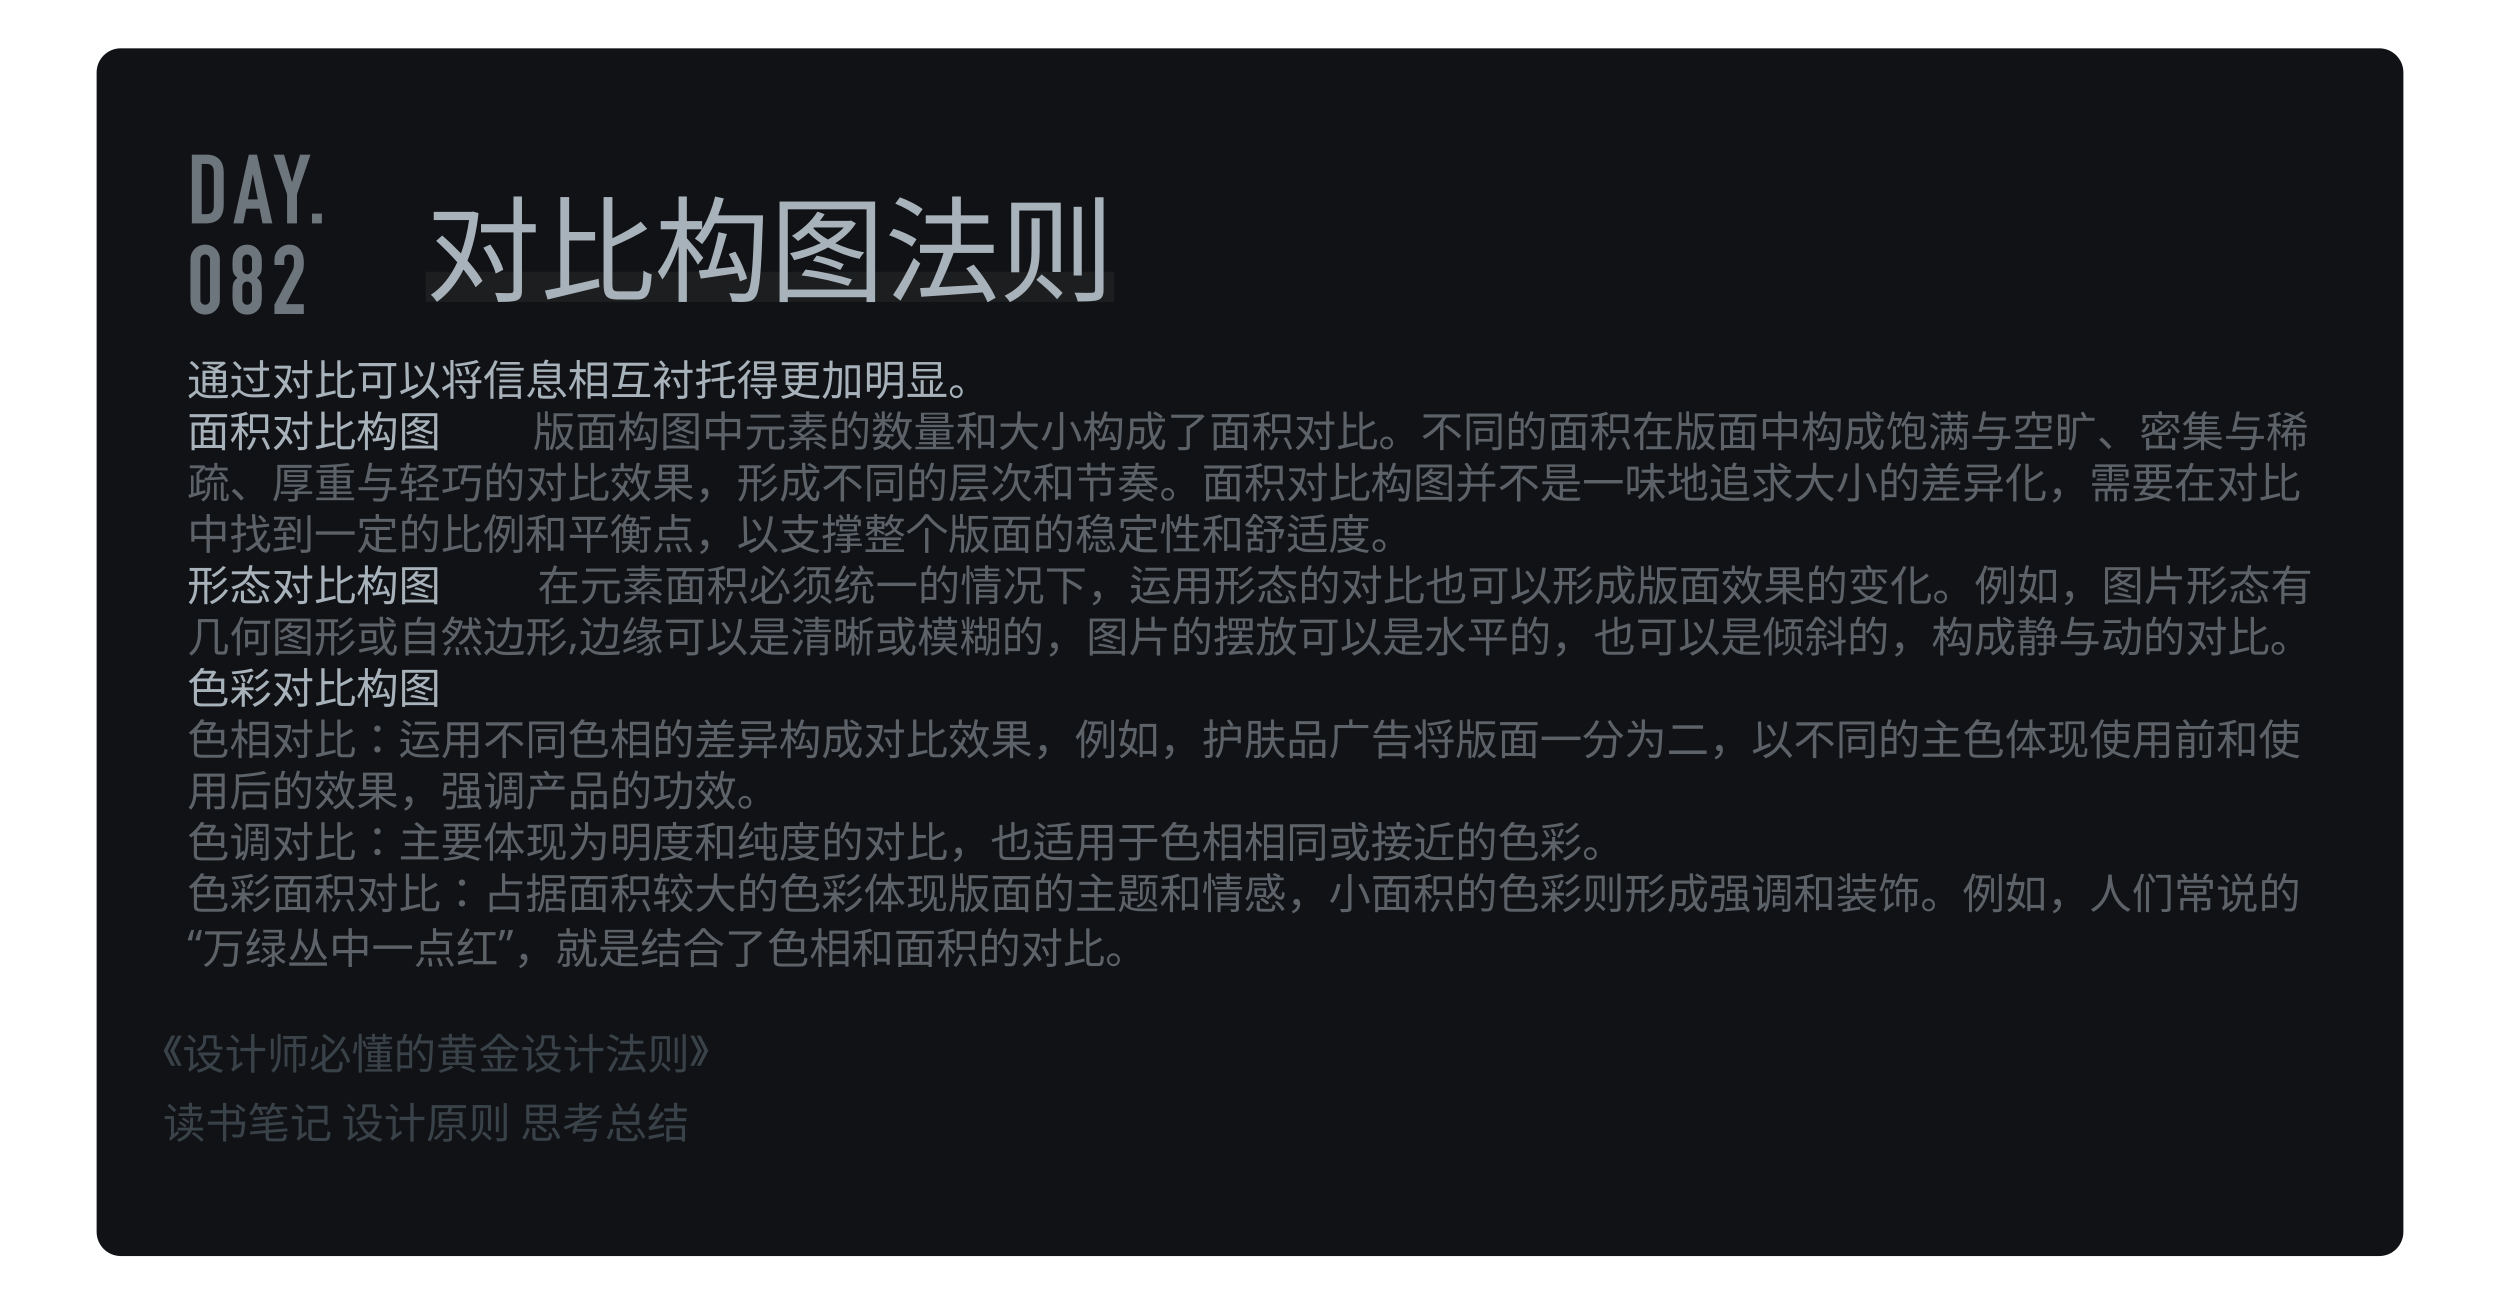
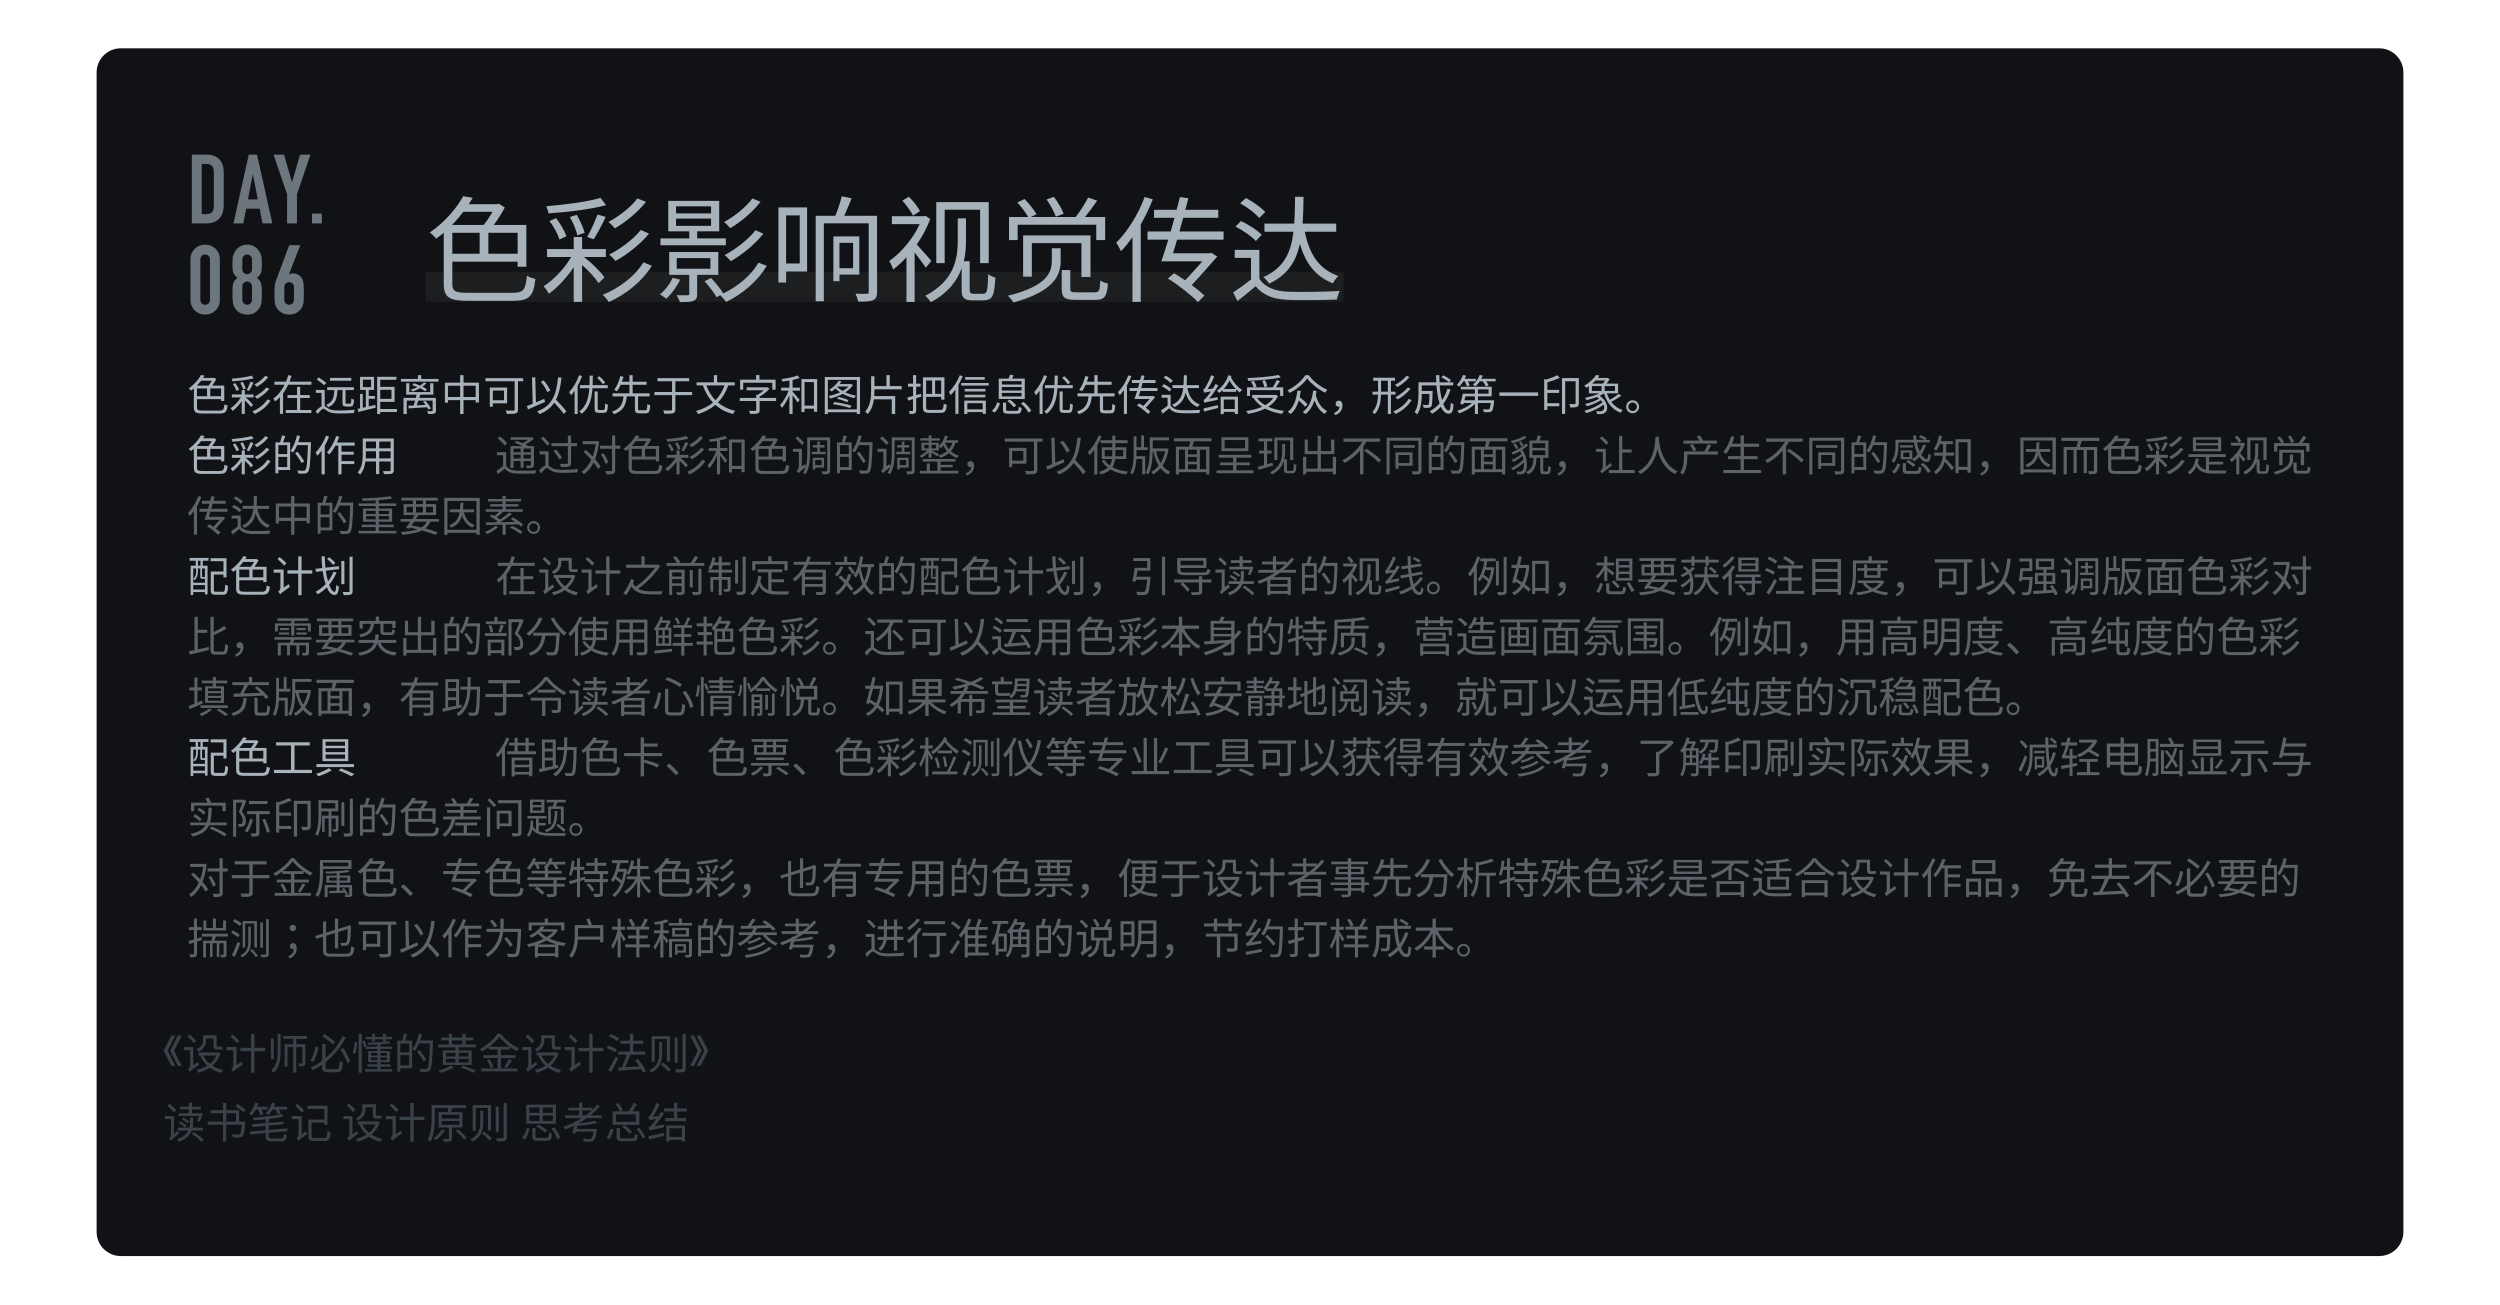
<svg xmlns="http://www.w3.org/2000/svg" width="828px" height="432px" viewBox="0 0 828 432" version="1.1">
-   <g id="82" stroke="none" stroke-width="1" fill="none" fill-rule="evenodd">
+   <g id="86" stroke="none" stroke-width="1" fill="none" fill-rule="evenodd">
    <g id="编组" transform="translate(32, 16)">
      <rect id="矩形" fill="#101216" x="0" y="0" width="764" height="400" rx="8" />
-       <path d="M31.536,58 L31.536,35.216 L36.368,35.216 C38.245,35.216 39.669,35.728 40.64,36.752 C41.611,37.776 42.096,39.227 42.096,41.104 L42.096,51.76 C42.096,53.893 41.579,55.467 40.544,56.48 C39.509,57.493 38.021,58 36.08,58 L31.536,58 Z M34.8,38.288 L34.8,54.928 L36.304,54.928 C37.221,54.928 37.872,54.699 38.256,54.24 C38.64,53.781 38.832,53.061 38.832,52.08 L38.832,41.104 C38.832,40.208 38.651,39.515 38.288,39.024 C37.925,38.533 37.264,38.288 36.304,38.288 L34.8,38.288 Z M53.376,50.032 L51.776,41.776 L51.712,41.776 L50.112,50.032 L53.376,50.032 Z M45.312,58 L50.4,35.216 L53.12,35.216 L58.208,58 L54.944,58 L53.984,53.104 L49.536,53.104 L48.576,58 L45.312,58 Z M63.088,58 L63.088,48.368 L58.608,35.216 L62.064,35.216 L64.688,44.272 L64.752,44.272 L67.376,35.216 L70.832,35.216 L66.352,48.368 L66.352,58 L63.088,58 Z M71.328,58 L71.328,54.736 L74.592,54.736 L74.592,58 L71.328,58 Z M31.088,69.92 C31.088,69.152 31.221,68.469 31.488,67.872 C31.755,67.275 32.112,66.763 32.56,66.336 C33.008,65.909 33.525,65.584 34.112,65.36 C34.699,65.136 35.312,65.024 35.952,65.024 C36.592,65.024 37.205,65.136 37.792,65.36 C38.379,65.584 38.896,65.909 39.344,66.336 C39.792,66.763 40.149,67.275 40.416,67.872 C40.683,68.469 40.816,69.152 40.816,69.92 L40.816,83.296 C40.816,84.064 40.683,84.747 40.416,85.344 C40.149,85.941 39.792,86.453 39.344,86.88 C38.896,87.307 38.379,87.632 37.792,87.856 C37.205,88.08 36.592,88.192 35.952,88.192 C35.312,88.192 34.699,88.08 34.112,87.856 C33.525,87.632 33.008,87.307 32.56,86.88 C32.112,86.453 31.755,85.941 31.488,85.344 C31.221,84.747 31.088,84.064 31.088,83.296 L31.088,69.92 Z M34.352,83.296 C34.352,83.765 34.501,84.155 34.8,84.464 C35.099,84.773 35.483,84.928 35.952,84.928 C36.421,84.928 36.805,84.773 37.104,84.464 C37.403,84.155 37.552,83.765 37.552,83.296 L37.552,69.92 C37.552,69.451 37.403,69.061 37.104,68.752 C36.805,68.443 36.421,68.288 35.952,68.288 C35.483,68.288 35.099,68.443 34.8,68.752 C34.501,69.061 34.352,69.451 34.352,69.92 L34.352,83.296 Z M51.456,69.888 C51.456,69.44 51.296,69.061 50.976,68.752 C50.656,68.443 50.283,68.288 49.856,68.288 C49.429,68.288 49.056,68.443 48.736,68.752 C48.416,69.061 48.256,69.44 48.256,69.888 L48.256,73.216 C48.256,73.664 48.416,74.043 48.736,74.352 C49.056,74.661 49.429,74.816 49.856,74.816 C50.283,74.816 50.656,74.661 50.976,74.352 C51.296,74.043 51.456,73.664 51.456,73.216 L51.456,69.888 Z M44.993,71.5 L44.992,71.168 C44.992,70.549 45.013,70.021 45.056,69.584 C45.099,69.147 45.173,68.768 45.28,68.448 C45.387,68.128 45.509,67.84 45.648,67.584 C45.787,67.328 45.963,67.061 46.176,66.784 C46.603,66.229 47.136,65.797 47.776,65.488 C48.416,65.179 49.109,65.024 49.856,65.024 C50.603,65.024 51.296,65.179 51.936,65.488 C52.576,65.797 53.109,66.229 53.536,66.784 C53.749,67.061 53.931,67.328 54.08,67.584 C54.229,67.84 54.357,68.128 54.464,68.448 C54.571,68.768 54.64,69.147 54.672,69.584 C54.704,70.021 54.72,70.549 54.72,71.168 L54.716,71.815 C54.712,72.223 54.702,72.583 54.688,72.896 C54.667,73.365 54.603,73.781 54.496,74.144 C54.389,74.507 54.224,74.832 54,75.12 C53.776,75.408 53.472,75.712 53.088,76.032 C53.472,76.331 53.776,76.629 54,76.928 C54.224,77.227 54.389,77.579 54.496,77.984 C54.603,78.389 54.667,78.885 54.688,79.472 L54.71,80.3 C54.717,80.7 54.72,81.144 54.72,81.632 L54.716,82.205 C54.71,82.658 54.695,83.048 54.672,83.376 C54.64,83.835 54.592,84.235 54.528,84.576 C54.464,84.917 54.373,85.205 54.256,85.44 C54.139,85.675 53.995,85.92 53.824,86.176 C53.461,86.731 52.949,87.205 52.288,87.6 C51.627,87.995 50.816,88.192 49.856,88.192 C48.896,88.192 48.085,87.995 47.424,87.6 C46.763,87.205 46.251,86.731 45.888,86.176 C45.717,85.92 45.573,85.675 45.456,85.44 C45.339,85.205 45.248,84.917 45.184,84.576 C45.12,84.235 45.072,83.835 45.04,83.376 L45.016,82.953 C45.003,82.651 44.996,82.308 44.993,81.926 L44.995,80.933 C44.999,80.378 45.009,79.891 45.024,79.472 C45.045,78.885 45.109,78.389 45.216,77.984 C45.323,77.579 45.488,77.227 45.712,76.928 C45.936,76.629 46.24,76.331 46.624,76.032 C46.24,75.712 45.936,75.408 45.712,75.12 C45.488,74.832 45.323,74.507 45.216,74.144 C45.109,73.781 45.045,73.365 45.024,72.896 L45.006,72.391 C44.999,72.121 44.995,71.824 44.993,71.5 L44.993,71.5 Z M51.456,78.848 C51.456,78.4 51.296,78.021 50.976,77.712 C50.656,77.403 50.283,77.248 49.856,77.248 C49.429,77.248 49.056,77.403 48.736,77.712 C48.416,78.021 48.256,78.4 48.256,78.848 L48.256,83.328 C48.256,83.776 48.416,84.155 48.736,84.464 C49.056,84.773 49.429,84.928 49.856,84.928 C50.283,84.928 50.656,84.773 50.976,84.464 C51.296,84.155 51.456,83.776 51.456,83.328 L51.456,78.848 Z M58.896,88 L58.896,84.928 L64.784,73.824 C65.083,73.269 65.253,72.784 65.296,72.368 C65.339,71.952 65.36,71.435 65.36,70.816 C65.36,70.539 65.355,70.245 65.344,69.936 C65.333,69.627 65.275,69.355 65.168,69.12 C65.061,68.885 64.901,68.688 64.688,68.528 C64.475,68.368 64.165,68.288 63.76,68.288 C63.269,68.288 62.88,68.427 62.592,68.704 C62.304,68.981 62.16,69.387 62.16,69.92 L62.16,71.776 L58.896,71.776 L58.896,69.984 C58.896,69.301 59.024,68.661 59.28,68.064 C59.536,67.467 59.888,66.944 60.336,66.496 C60.763,66.048 61.275,65.691 61.872,65.424 C62.469,65.157 63.109,65.024 63.792,65.024 C64.645,65.024 65.376,65.179 65.984,65.488 C66.592,65.797 67.099,66.219 67.504,66.752 C67.888,67.285 68.171,67.893 68.352,68.576 C68.533,69.259 68.624,69.984 68.624,70.752 L68.62,71.276 C68.616,71.606 68.606,71.895 68.592,72.144 C68.571,72.517 68.528,72.875 68.464,73.216 C68.4,73.557 68.293,73.899 68.144,74.24 L67.977,74.606 C67.854,74.867 67.707,75.161 67.536,75.488 L62.736,84.736 L68.624,84.736 L68.624,88 L58.896,88 Z" id="DAY.082" fill="#6E767D" fill-rule="nonzero" />
+       <path d="M31.536,58 L31.536,35.216 L36.368,35.216 C38.245,35.216 39.669,35.728 40.64,36.752 C41.611,37.776 42.096,39.227 42.096,41.104 L42.096,51.76 C42.096,53.893 41.579,55.467 40.544,56.48 C39.509,57.493 38.021,58 36.08,58 L31.536,58 Z M34.8,38.288 L34.8,54.928 L36.304,54.928 C37.221,54.928 37.872,54.699 38.256,54.24 C38.64,53.781 38.832,53.061 38.832,52.08 L38.832,41.104 C38.832,40.208 38.651,39.515 38.288,39.024 C37.925,38.533 37.264,38.288 36.304,38.288 L34.8,38.288 Z M53.376,50.032 L51.776,41.776 L51.712,41.776 L50.112,50.032 L53.376,50.032 Z M45.312,58 L50.4,35.216 L53.12,35.216 L58.208,58 L54.944,58 L53.984,53.104 L49.536,53.104 L48.576,58 L45.312,58 Z M63.088,58 L63.088,48.368 L58.608,35.216 L62.064,35.216 L64.688,44.272 L64.752,44.272 L67.376,35.216 L70.832,35.216 L66.352,48.368 L66.352,58 L63.088,58 Z M71.328,58 L71.328,54.736 L74.592,54.736 L74.592,58 L71.328,58 Z M31.088,69.92 C31.088,69.152 31.221,68.469 31.488,67.872 C31.755,67.275 32.112,66.763 32.56,66.336 C33.008,65.909 33.525,65.584 34.112,65.36 C34.699,65.136 35.312,65.024 35.952,65.024 C36.592,65.024 37.205,65.136 37.792,65.36 C38.379,65.584 38.896,65.909 39.344,66.336 C39.792,66.763 40.149,67.275 40.416,67.872 C40.683,68.469 40.816,69.152 40.816,69.92 L40.816,83.296 C40.816,84.064 40.683,84.747 40.416,85.344 C40.149,85.941 39.792,86.453 39.344,86.88 C38.896,87.307 38.379,87.632 37.792,87.856 C37.205,88.08 36.592,88.192 35.952,88.192 C35.312,88.192 34.699,88.08 34.112,87.856 C33.525,87.632 33.008,87.307 32.56,86.88 C32.112,86.453 31.755,85.941 31.488,85.344 C31.221,84.747 31.088,84.064 31.088,83.296 L31.088,69.92 Z M34.352,83.296 C34.352,83.765 34.501,84.155 34.8,84.464 C35.099,84.773 35.483,84.928 35.952,84.928 C36.421,84.928 36.805,84.773 37.104,84.464 C37.403,84.155 37.552,83.765 37.552,83.296 L37.552,69.92 C37.552,69.451 37.403,69.061 37.104,68.752 C36.805,68.443 36.421,68.288 35.952,68.288 C35.483,68.288 35.099,68.443 34.8,68.752 C34.501,69.061 34.352,69.451 34.352,69.92 L34.352,83.296 Z M49.856,65.024 C50.603,65.024 51.296,65.179 51.936,65.488 C52.576,65.797 53.109,66.229 53.536,66.784 C53.749,67.061 53.931,67.328 54.08,67.584 C54.229,67.84 54.357,68.128 54.464,68.448 C54.571,68.768 54.64,69.147 54.672,69.584 C54.704,70.021 54.72,70.549 54.72,71.168 L54.716,71.815 C54.712,72.223 54.702,72.583 54.688,72.896 C54.667,73.365 54.603,73.781 54.496,74.144 C54.389,74.507 54.224,74.832 54,75.12 C53.776,75.408 53.472,75.712 53.088,76.032 C53.472,76.331 53.776,76.629 54,76.928 C54.224,77.227 54.389,77.579 54.496,77.984 C54.603,78.389 54.667,78.885 54.688,79.472 L54.71,80.3 C54.717,80.7 54.72,81.144 54.72,81.632 L54.716,82.205 C54.71,82.658 54.695,83.048 54.672,83.376 C54.64,83.835 54.592,84.235 54.528,84.576 C54.464,84.917 54.373,85.205 54.256,85.44 C54.139,85.675 53.995,85.92 53.824,86.176 C53.461,86.731 52.949,87.205 52.288,87.6 C51.627,87.995 50.816,88.192 49.856,88.192 C48.896,88.192 48.085,87.995 47.424,87.6 C46.763,87.205 46.251,86.731 45.888,86.176 C45.717,85.92 45.573,85.675 45.456,85.44 C45.339,85.205 45.248,84.917 45.184,84.576 C45.12,84.235 45.072,83.835 45.04,83.376 L45.016,82.953 C45.003,82.651 44.996,82.308 44.993,81.926 L44.995,80.933 C44.999,80.378 45.009,79.891 45.024,79.472 C45.045,78.885 45.109,78.389 45.216,77.984 C45.323,77.579 45.488,77.227 45.712,76.928 C45.936,76.629 46.24,76.331 46.624,76.032 C46.24,75.712 45.936,75.408 45.712,75.12 C45.488,74.832 45.323,74.507 45.216,74.144 C45.109,73.781 45.045,73.365 45.024,72.896 L45.006,72.391 C44.999,72.121 44.995,71.824 44.993,71.5 L44.992,71.168 C44.992,70.549 45.013,70.021 45.056,69.584 C45.099,69.147 45.173,68.768 45.28,68.448 C45.387,68.128 45.509,67.84 45.648,67.584 C45.787,67.328 45.963,67.061 46.176,66.784 C46.603,66.229 47.136,65.797 47.776,65.488 C48.416,65.179 49.109,65.024 49.856,65.024 Z M67.44,65.216 L63.728,74.784 L63.792,74.848 C63.899,74.763 64.064,74.693 64.288,74.64 C64.512,74.587 64.805,74.56 65.168,74.56 C65.744,74.56 66.277,74.699 66.768,74.976 C67.259,75.253 67.643,75.605 67.92,76.032 C68.069,76.267 68.187,76.501 68.272,76.736 C68.357,76.971 68.432,77.28 68.496,77.664 L68.535,78.082 C68.559,78.383 68.578,78.729 68.592,79.12 L68.606,79.589 C68.614,79.921 68.619,80.292 68.622,80.701 L68.624,81.344 C68.624,82.091 68.613,82.704 68.592,83.184 L68.561,83.722 C68.543,83.971 68.522,84.192 68.496,84.384 C68.432,84.725 68.352,85.013 68.256,85.248 C68.16,85.483 68.037,85.728 67.888,85.984 C67.461,86.688 66.891,87.232 66.176,87.616 C65.461,88 64.656,88.192 63.76,88.192 C62.864,88.192 62.064,87.995 61.36,87.6 C60.656,87.205 60.091,86.667 59.664,85.984 C59.493,85.728 59.36,85.483 59.264,85.248 C59.168,85.013 59.099,84.725 59.056,84.384 C58.992,84.064 58.949,83.664 58.928,83.184 L58.912,82.74 C58.904,82.422 58.898,82.061 58.897,81.656 L58.899,80.771 C58.902,80.408 58.909,80.086 58.92,79.804 L58.928,79.6 C58.949,79.141 58.981,78.741 59.024,78.4 C59.067,78.08 59.131,77.787 59.216,77.52 C59.301,77.253 59.397,76.971 59.504,76.672 L63.792,65.216 L67.44,65.216 Z M49.856,77.248 C49.429,77.248 49.056,77.403 48.736,77.712 C48.416,78.021 48.256,78.4 48.256,78.848 L48.256,83.328 C48.256,83.776 48.416,84.155 48.736,84.464 C49.056,84.773 49.429,84.928 49.856,84.928 C50.283,84.928 50.656,84.773 50.976,84.464 C51.296,84.155 51.456,83.776 51.456,83.328 L51.456,78.848 C51.456,78.4 51.296,78.021 50.976,77.712 C50.656,77.403 50.283,77.248 49.856,77.248 Z M63.76,77.44 C63.333,77.44 62.96,77.589 62.64,77.888 C62.32,78.187 62.16,78.581 62.16,79.072 L62.16,79.072 L62.16,83.296 C62.16,83.787 62.32,84.181 62.64,84.48 C62.96,84.779 63.333,84.928 63.76,84.928 C64.187,84.928 64.56,84.779 64.88,84.48 C65.2,84.181 65.36,83.787 65.36,83.296 L65.36,83.296 L65.36,79.072 C65.36,78.581 65.2,78.187 64.88,77.888 C64.56,77.589 64.187,77.44 63.76,77.44 Z M49.856,68.288 C49.429,68.288 49.056,68.443 48.736,68.752 C48.416,69.061 48.256,69.44 48.256,69.888 L48.256,73.216 C48.256,73.664 48.416,74.043 48.736,74.352 C49.056,74.661 49.429,74.816 49.856,74.816 C50.283,74.816 50.656,74.661 50.976,74.352 C51.296,74.043 51.456,73.664 51.456,73.216 L51.456,69.888 C51.456,69.44 51.296,69.061 50.976,68.752 C50.656,68.443 50.283,68.288 49.856,68.288 Z" id="DAY.086" fill="#6E767D" fill-rule="nonzero" />
    </g>
-     <rect id="矩形" fill="#1D1E1F" x="141" y="90" width="228" height="10" />
-     <text id="对比构图法则" font-family="PingFangSC-Semibold, PingFang SC" font-size="38" font-weight="500" line-spacing="38" fill="#A8B2BA">
-       <tspan x="141" y="97">对比构图法则</tspan>
+     <rect id="矩形" fill="#1D1E1F" x="141" y="90" width="304" height="10" />
+     <text id="色彩影响视觉传达" font-family="PingFangSC-Semibold, PingFang SC" font-size="38" font-weight="500" line-spacing="38" fill="#A8B2BA">
+       <tspan x="141" y="97">色彩影响视觉传达</tspan>
    </text>
-     <text id="通过对比可以将信息相互衬托得更加明显。" font-family="PingFangSC-Regular, PingFang SC" font-size="14" font-weight="normal" line-spacing="17" fill="#A8B2BA">
-       <tspan x="62" y="131">通过对比可以将信息相互衬托得更加明显。</tspan>
-       <tspan x="62" y="148" font-family="PingFangSC-Medium, PingFang SC" font-weight="400">面积对比构图</tspan>
-       <tspan x="146.18" y="148">  </tspan>
-       <tspan x="176.522" y="148" fill-opacity="0.5">版面构图中元素的数量和大小构成了面积对比。不同的面积在版面中构成饱满与空旷、密集与稀</tspan>
-       <tspan x="62" y="165" fill-opacity="0.5">疏、厚重与轻巧的对比效果，形成不同的层次和节奏。面积对比构图并不是一味地追求大小的差异化，需要在对比</tspan>
-       <tspan x="62" y="182" fill-opacity="0.5">中找到一定的比例和平衡点，以支撑整个版面的稳定性和舒适度。</tspan>
-       <tspan x="469.008" y="182" />
-       <tspan x="62" y="199" font-family="PingFangSC-Medium, PingFang SC" font-weight="400">形态对比构图</tspan>
-       <tspan x="146" y="199">    </tspan>
-       <tspan x="178" y="199" fill-opacity="0.5">在元素面积必须统一的情况下，运用形态的对比也可以形成版面效果的变化。例如，图片形态有</tspan>
-       <tspan x="62" y="216" fill-opacity="0.5">几何图形或自然边形,边缘可以是清晰或模糊的，图片的摆放可以是水平的，也可以是倾斜的，构成静与动的对比。</tspan>
-       <tspan x="766.704" y="216" />
-       <tspan x="62" y="233" font-family="PingFangSC-Medium, PingFang SC" font-weight="400">色彩对比构图</tspan>
-       <tspan x="147.008" y="233" />
-       <tspan x="62" y="250" fill-opacity="0.5">色相对比：运用不同色相的差异构成对比效果，例如，护肤品广告将版面一分为二，以不同的主色体现使用前和使</tspan>
-       <tspan x="62" y="267" fill-opacity="0.5">用后的效果，强调产品的功效。</tspan>
-       <tspan x="62" y="284" fill-opacity="0.5">色调对比：主要体现为明度和纯度的对比，也适用于色相相同或接近的色彩。</tspan>
-       <tspan x="62" y="301" fill-opacity="0.5">色彩面积对比：占据面积较大的色彩体现版面的主题和情感，小面积的色彩则形成强调和装饰。例如，人们常说的</tspan>
-       <tspan x="62" y="318" fill-opacity="0.5">“万绿丛中一点红”，就是结合了色相和面积的对比。</tspan>
+     <text id="色彩在远距离中可以优先于文字和图片把信息" font-family="PingFangSC-Regular, PingFang SC" font-size="14" font-weight="normal" line-spacing="20" fill="#A8B2BA">
+       <tspan x="62" y="136">色彩在远距离中可以优先于文字和图片把信息优先传达给受众，形成第一印象。</tspan>
+       <tspan x="62" y="156" font-family="PingFangSC-Medium, PingFang SC" font-weight="400">色彩的作用</tspan>
+       <tspan x="132" y="156">    </tspan>
+       <tspan x="164" y="156" fill-opacity="0.5">通过对色彩和色调的调整，可以使版面呈现出不同的面貌，让人产生不同的感知，因而色彩是视觉</tspan>
+       <tspan x="62" y="176" fill-opacity="0.5">传达中的重要因素。</tspan>
+       <tspan x="188" y="176" />
+       <tspan x="62" y="196" font-family="PingFangSC-Medium, PingFang SC" font-weight="400">配色计划</tspan>
+       <tspan x="118" y="196">    </tspan>
+       <tspan x="164" y="196" fill-opacity="0.5">在设计之前制定有效的配色计划，引导读者的视线。例如，想要获得注目度，可以强调版面色彩对</tspan>
+       <tspan x="62" y="216" fill-opacity="0.5">比，需要突出的部分使用鲜艳色彩。还可以运用色彩本身的特质，营造画面氛围。例如，用高明度、高纯度的色彩</tspan>
+       <tspan x="62" y="236" fill-opacity="0.5">填充版面，有助于令读者心情愉悦。如果希望读者放松安静地阅读，就可以运用低纯度的沉稳配色。</tspan>
+       <tspan x="678" y="236" />
+       <tspan x="62" y="256" font-family="PingFangSC-Medium, PingFang SC" font-weight="400">配色工具</tspan>
+       <tspan x="118" y="256">        </tspan>
+       <tspan x="164" y="256" fill-opacity="0.5">借助色卡、色票、色彩检测仪等专业工具可以获得有效参考，了解印刷实际效果，减轻电脑显示与</tspan>
+       <tspan x="62" y="276" fill-opacity="0.5">实际印刷的色差问题。</tspan>
+       <tspan x="62" y="296" fill-opacity="0.5">对于金属色、专色等特殊色彩，也有专用的色票，便于设计者事先分析特殊色彩是否适合设计作品，免去不必要的</tspan>
+       <tspan x="62" y="316" fill-opacity="0.5">揣测；也可以作为客户样稿的参考，进行准确的说明，节约打样成本。</tspan>
    </text>
    <text id="《设计师必懂的黄金设计法则》-读书笔记" font-family="PingFangSC-Regular, PingFang SC" font-size="14" font-weight="normal" line-spacing="24" fill="#3A4249">
      <tspan x="54" y="353">《设计师必懂的黄金设计法则》     </tspan>
      <tspan x="54" y="377">  读书笔记 设计原则 思考总结</tspan>
    </text>
  </g>
</svg>
